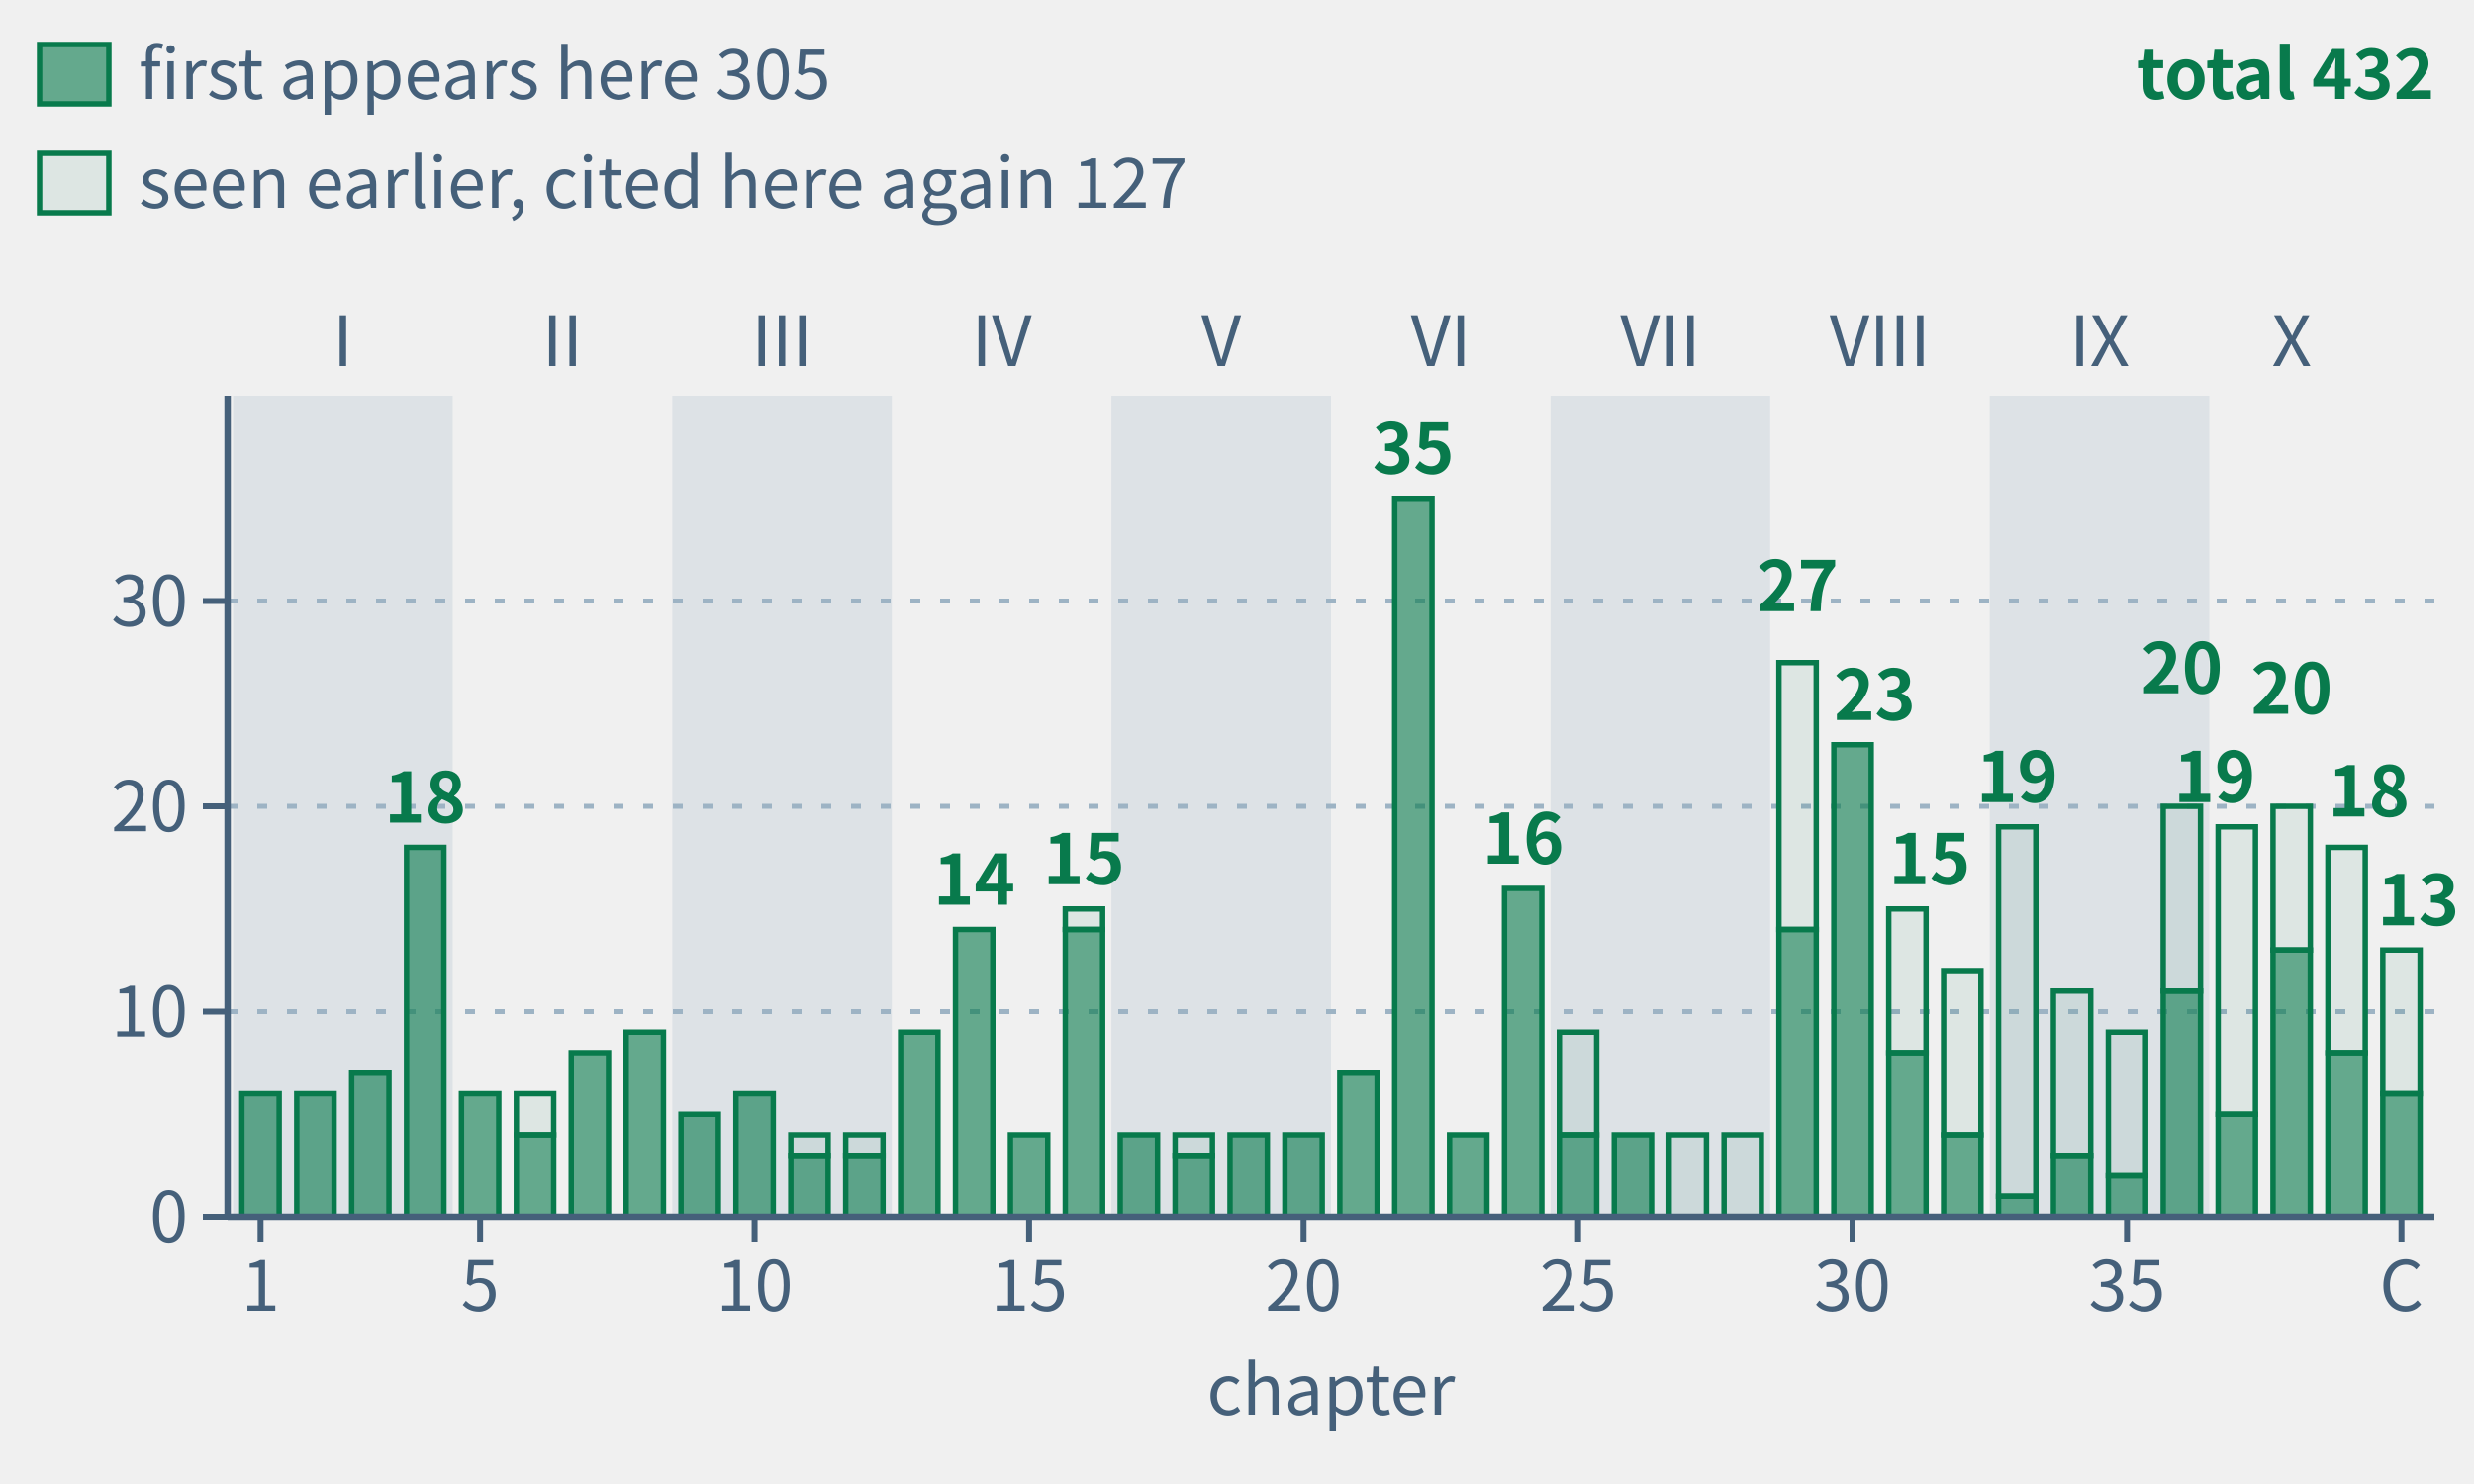
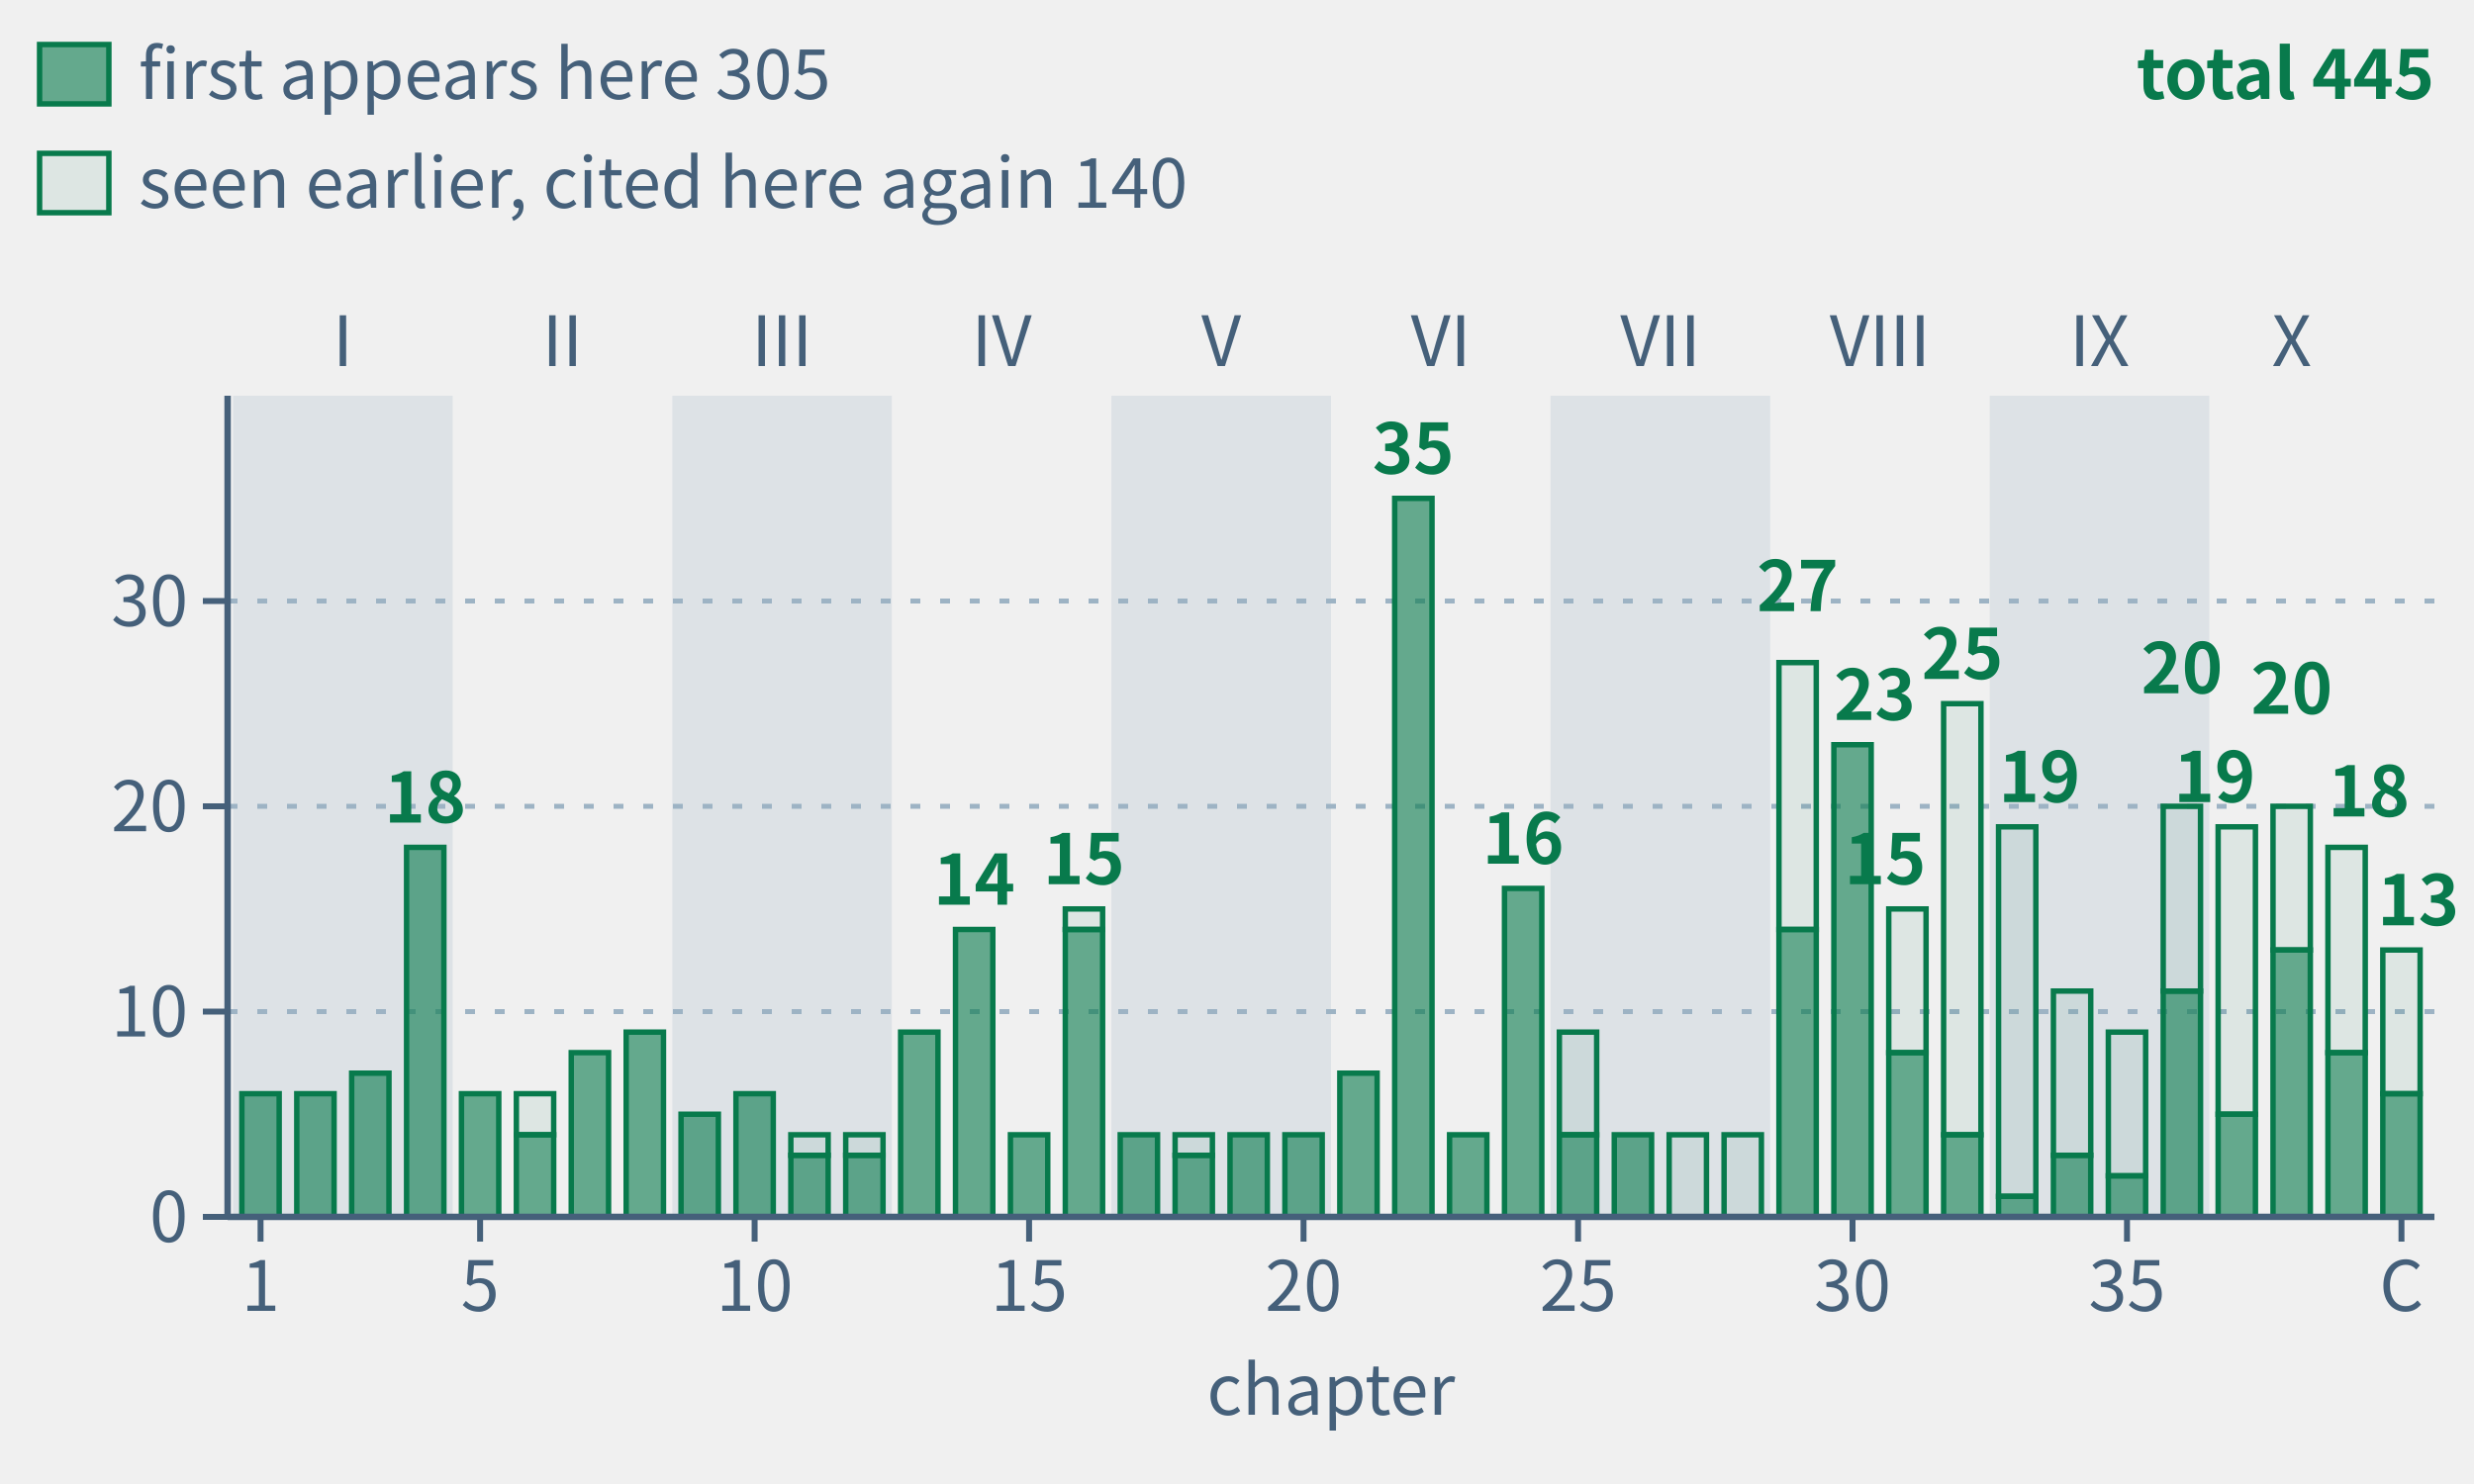
- <svg xmlns="http://www.w3.org/2000/svg" class="tr-fig" data-tr-fig="appc-theorems-by-chapter" data-lang="en" viewBox="0 0 500 300" width="500" height="300" font-family="'Noto Sans SC', 'Noto Sans CJK SC', 'Source Sans 3', 'PingFang SC', 'Microsoft YaHei', system-ui, sans-serif" role="img" aria-label="40 green bars in reading order, grouped by part. Each bar counts distinct frozen theorems cited by environment headers in that main chapter, including child pages. Total 432; solid sections count 305 first appearances, hollow sections 127 seen earlier. Reuse across main chapters counts again.">
+ <svg xmlns="http://www.w3.org/2000/svg" class="tr-fig" data-tr-fig="appc-theorems-by-chapter" data-lang="en" viewBox="0 0 500 300" width="500" height="300" font-family="'Noto Sans SC', 'Noto Sans CJK SC', 'Source Sans 3', 'PingFang SC', 'Microsoft YaHei', system-ui, sans-serif" role="img" aria-label="40 green bars in reading order, grouped by part. Each bar counts distinct frozen theorems cited by environment headers in that main chapter, including child pages. Total 445; solid sections count 305 first appearances, hollow sections 140 seen earlier. Reuse across main chapters counts again.">
  <style>.ts-ink{stroke:#0b1622}.tf-ink{fill:#0b1622}.ts-dim{stroke:#45607a}.tf-dim{fill:#45607a}.ts-faint{stroke:#9db3c4}.tf-faint{fill:#9db3c4}.ts-edge{stroke:#b9d0dd}.tf-edge{fill:#b9d0dd}.ts-hot{stroke:#5f9bb5}.tf-hot{fill:#5f9bb5}.ts-bg{stroke:#ffffff}.tf-bg{fill:#ffffff}.ts-panel{stroke:#eef5f9}.tf-panel{fill:#eef5f9}.ts-sheet{stroke:#f7fbfd}.tf-sheet{fill:#f7fbfd}.ts-cyan{stroke:#007c8a}.tf-cyan{fill:#007c8a}.ts-magenta{stroke:#b0128f}.tf-magenta{fill:#b0128f}.ts-amber{stroke:#946200}.tf-amber{fill:#946200}.ts-violet{stroke:#5a45c8}.tf-violet{fill:#5a45c8}.ts-ok{stroke:#087a4c}.tf-ok{fill:#087a4c}.ts-warn{stroke:#c21f3a}.tf-warn{fill:#c21f3a}.ts-blue{stroke:#1d5fd0}.tf-blue{fill:#1d5fd0}.ts-orange{stroke:#b85410}.tf-orange{fill:#b85410}.ts-sigma{stroke:#28405a}.tf-sigma{fill:#28405a}@media (prefers-color-scheme:dark){.ts-ink{stroke:#d4efff}.tf-ink{fill:#d4efff}.ts-dim{stroke:#6f8ea5}.tf-dim{fill:#6f8ea5}.ts-faint{stroke:#34506a}.tf-faint{fill:#34506a}.ts-edge{stroke:#143049}.tf-edge{fill:#143049}.ts-hot{stroke:#1f5d7c}.tf-hot{fill:#1f5d7c}.ts-bg{stroke:#03060c}.tf-bg{fill:#03060c}.ts-panel{stroke:#07101b}.tf-panel{fill:#07101b}.ts-sheet{stroke:#050c16}.tf-sheet{fill:#050c16}.ts-cyan{stroke:#19f0ff}.tf-cyan{fill:#19f0ff}.ts-magenta{stroke:#ff2fd0}.tf-magenta{fill:#ff2fd0}.ts-amber{stroke:#ffc83d}.tf-amber{fill:#ffc83d}.ts-violet{stroke:#9d8cff}.tf-violet{fill:#9d8cff}.ts-ok{stroke:#46ffb2}.tf-ok{fill:#46ffb2}.ts-warn{stroke:#ff5064}.tf-warn{fill:#ff5064}.ts-blue{stroke:#2a7bff}.tf-blue{fill:#2a7bff}.ts-orange{stroke:#ff8a3c}.tf-orange{fill:#ff8a3c}.ts-sigma{stroke:#cfe3ff}.tf-sigma{fill:#cfe3ff}}</style>
  <rect x="47.11" y="80" width="44.38" height="166" class="tf-faint" fill-opacity="0.22" />
  <text class="tf-dim" x="69.3" y="74" font-size="14" text-anchor="middle">I</text>
  <text class="tf-dim" x="113.68" y="74" font-size="14" text-anchor="middle">II</text>
  <rect x="135.87" y="80" width="44.38" height="166" class="tf-faint" fill-opacity="0.22" />
  <text class="tf-dim" x="158.05" y="74" font-size="14" text-anchor="middle">III</text>
  <text class="tf-dim" x="202.43" y="74" font-size="14" text-anchor="middle">IV</text>
  <rect x="224.62" y="80" width="44.38" height="166" class="tf-faint" fill-opacity="0.22" />
  <text class="tf-dim" x="246.81" y="74" font-size="14" text-anchor="middle">V</text>
  <text class="tf-dim" x="291.19" y="74" font-size="14" text-anchor="middle">VI</text>
  <rect x="313.38" y="80" width="44.38" height="166" class="tf-faint" fill-opacity="0.22" />
  <text class="tf-dim" x="335.57" y="74" font-size="14" text-anchor="middle">VII</text>
  <text class="tf-dim" x="379.95" y="74" font-size="14" text-anchor="middle">VIII</text>
  <rect x="402.13" y="80" width="44.38" height="166" class="tf-faint" fill-opacity="0.22" />
  <text class="tf-dim" x="424.32" y="74" font-size="14" text-anchor="middle">IX</text>
  <text class="tf-dim" x="463.15" y="74" font-size="14" text-anchor="middle">X</text>
  <line x1="46" y1="204.5" x2="492" y2="204.5" class="ts-faint" stroke-width="1" stroke-dasharray="2 4" fill="none" />
  <line x1="46" y1="163" x2="492" y2="163" class="ts-faint" stroke-width="1" stroke-dasharray="2 4" fill="none" />
  <line x1="46" y1="121.5" x2="492" y2="121.5" class="ts-faint" stroke-width="1" stroke-dasharray="2 4" fill="none" />
  <rect x="48.88" y="221.1" width="7.54" height="24.9" class="ts-ok tf-ok" stroke-width="1.1" fill-opacity="0.6" />
  <rect x="59.98" y="221.1" width="7.54" height="24.9" class="ts-ok tf-ok" stroke-width="1.1" fill-opacity="0.6" />
  <rect x="71.07" y="216.95" width="7.54" height="29.05" class="ts-ok tf-ok" stroke-width="1.1" fill-opacity="0.6" />
  <rect x="82.17" y="171.3" width="7.54" height="74.7" class="ts-ok tf-ok" stroke-width="1.1" fill-opacity="0.6" />
  <rect x="93.26" y="221.1" width="7.54" height="24.9" class="ts-ok tf-ok" stroke-width="1.1" fill-opacity="0.6" />
  <rect x="104.36" y="221.1" width="7.54" height="8.3" class="ts-ok tf-ok" stroke-width="1.1" fill-opacity="0.08" />
  <rect x="104.36" y="229.4" width="7.54" height="16.6" class="ts-ok tf-ok" stroke-width="1.1" fill-opacity="0.6" />
  <rect x="115.45" y="212.8" width="7.54" height="33.2" class="ts-ok tf-ok" stroke-width="1.1" fill-opacity="0.6" />
  <rect x="126.55" y="208.65" width="7.54" height="37.35" class="ts-ok tf-ok" stroke-width="1.1" fill-opacity="0.6" />
  <rect x="137.64" y="225.25" width="7.54" height="20.75" class="ts-ok tf-ok" stroke-width="1.1" fill-opacity="0.6" />
  <rect x="148.74" y="221.1" width="7.54" height="24.9" class="ts-ok tf-ok" stroke-width="1.1" fill-opacity="0.6" />
  <rect x="159.83" y="229.4" width="7.54" height="4.15" class="ts-ok tf-ok" stroke-width="1.1" fill-opacity="0.08" />
  <rect x="159.83" y="233.55" width="7.54" height="12.45" class="ts-ok tf-ok" stroke-width="1.1" fill-opacity="0.6" />
  <rect x="170.92" y="229.4" width="7.54" height="4.15" class="ts-ok tf-ok" stroke-width="1.1" fill-opacity="0.08" />
  <rect x="170.92" y="233.55" width="7.54" height="12.45" class="ts-ok tf-ok" stroke-width="1.1" fill-opacity="0.6" />
  <rect x="182.02" y="208.65" width="7.54" height="37.35" class="ts-ok tf-ok" stroke-width="1.1" fill-opacity="0.6" />
  <rect x="193.11" y="187.9" width="7.54" height="58.1" class="ts-ok tf-ok" stroke-width="1.1" fill-opacity="0.6" />
  <rect x="204.21" y="229.4" width="7.54" height="16.6" class="ts-ok tf-ok" stroke-width="1.1" fill-opacity="0.6" />
  <rect x="215.3" y="183.75" width="7.54" height="4.15" class="ts-ok tf-ok" stroke-width="1.1" fill-opacity="0.08" />
  <rect x="215.3" y="187.9" width="7.54" height="58.1" class="ts-ok tf-ok" stroke-width="1.1" fill-opacity="0.6" />
  <rect x="226.4" y="229.4" width="7.54" height="16.6" class="ts-ok tf-ok" stroke-width="1.1" fill-opacity="0.6" />
  <rect x="237.49" y="229.4" width="7.54" height="4.15" class="ts-ok tf-ok" stroke-width="1.1" fill-opacity="0.08" />
  <rect x="237.49" y="233.55" width="7.54" height="12.45" class="ts-ok tf-ok" stroke-width="1.1" fill-opacity="0.6" />
  <rect x="248.59" y="229.4" width="7.54" height="16.6" class="ts-ok tf-ok" stroke-width="1.1" fill-opacity="0.6" />
  <rect x="259.68" y="229.4" width="7.54" height="16.6" class="ts-ok tf-ok" stroke-width="1.1" fill-opacity="0.6" />
  <rect x="270.78" y="216.95" width="7.54" height="29.05" class="ts-ok tf-ok" stroke-width="1.1" fill-opacity="0.6" />
  <rect x="281.87" y="100.75" width="7.54" height="145.25" class="ts-ok tf-ok" stroke-width="1.1" fill-opacity="0.6" />
  <rect x="292.96" y="229.4" width="7.54" height="16.6" class="ts-ok tf-ok" stroke-width="1.1" fill-opacity="0.6" />
  <rect x="304.06" y="179.6" width="7.54" height="66.4" class="ts-ok tf-ok" stroke-width="1.1" fill-opacity="0.6" />
  <rect x="315.15" y="208.65" width="7.54" height="20.75" class="ts-ok tf-ok" stroke-width="1.1" fill-opacity="0.08" />
  <rect x="315.15" y="229.4" width="7.54" height="16.6" class="ts-ok tf-ok" stroke-width="1.1" fill-opacity="0.6" />
  <rect x="326.25" y="229.4" width="7.54" height="16.6" class="ts-ok tf-ok" stroke-width="1.1" fill-opacity="0.6" />
  <rect x="337.34" y="229.4" width="7.54" height="16.6" class="ts-ok tf-ok" stroke-width="1.1" fill-opacity="0.08" />
  <rect x="348.44" y="229.4" width="7.54" height="16.6" class="ts-ok tf-ok" stroke-width="1.1" fill-opacity="0.08" />
  <rect x="359.53" y="133.95" width="7.54" height="53.95" class="ts-ok tf-ok" stroke-width="1.1" fill-opacity="0.08" />
  <rect x="359.53" y="187.9" width="7.54" height="58.1" class="ts-ok tf-ok" stroke-width="1.1" fill-opacity="0.6" />
  <rect x="370.63" y="150.55" width="7.54" height="95.45" class="ts-ok tf-ok" stroke-width="1.1" fill-opacity="0.6" />
  <rect x="381.72" y="183.75" width="7.54" height="29.05" class="ts-ok tf-ok" stroke-width="1.1" fill-opacity="0.08" />
  <rect x="381.72" y="212.8" width="7.54" height="33.2" class="ts-ok tf-ok" stroke-width="1.1" fill-opacity="0.6" />
-   <rect x="392.81" y="196.2" width="7.54" height="33.2" class="ts-ok tf-ok" stroke-width="1.1" fill-opacity="0.08" />
+   <rect x="392.81" y="142.25" width="7.54" height="87.15" class="ts-ok tf-ok" stroke-width="1.1" fill-opacity="0.08" />
  <rect x="392.81" y="229.4" width="7.54" height="16.6" class="ts-ok tf-ok" stroke-width="1.1" fill-opacity="0.6" />
  <rect x="403.91" y="167.15" width="7.54" height="74.7" class="ts-ok tf-ok" stroke-width="1.1" fill-opacity="0.08" />
  <rect x="403.91" y="241.85" width="7.54" height="4.15" class="ts-ok tf-ok" stroke-width="1.1" fill-opacity="0.6" />
  <rect x="415" y="200.35" width="7.54" height="33.2" class="ts-ok tf-ok" stroke-width="1.1" fill-opacity="0.08" />
  <rect x="415" y="233.55" width="7.54" height="12.45" class="ts-ok tf-ok" stroke-width="1.1" fill-opacity="0.6" />
  <rect x="426.1" y="208.65" width="7.54" height="29.05" class="ts-ok tf-ok" stroke-width="1.1" fill-opacity="0.08" />
  <rect x="426.1" y="237.7" width="7.54" height="8.3" class="ts-ok tf-ok" stroke-width="1.1" fill-opacity="0.6" />
  <rect x="437.19" y="163" width="7.54" height="37.35" class="ts-ok tf-ok" stroke-width="1.1" fill-opacity="0.08" />
  <rect x="437.19" y="200.35" width="7.54" height="45.65" class="ts-ok tf-ok" stroke-width="1.1" fill-opacity="0.6" />
  <rect x="448.29" y="167.15" width="7.54" height="58.1" class="ts-ok tf-ok" stroke-width="1.1" fill-opacity="0.08" />
  <rect x="448.29" y="225.25" width="7.54" height="20.75" class="ts-ok tf-ok" stroke-width="1.1" fill-opacity="0.6" />
  <rect x="459.38" y="163" width="7.54" height="29.05" class="ts-ok tf-ok" stroke-width="1.1" fill-opacity="0.08" />
  <rect x="459.38" y="192.05" width="7.54" height="53.95" class="ts-ok tf-ok" stroke-width="1.1" fill-opacity="0.6" />
  <rect x="470.48" y="171.3" width="7.54" height="41.5" class="ts-ok tf-ok" stroke-width="1.1" fill-opacity="0.08" />
  <rect x="470.48" y="212.8" width="7.54" height="33.2" class="ts-ok tf-ok" stroke-width="1.1" fill-opacity="0.6" />
  <rect x="481.57" y="192.05" width="7.54" height="29.05" class="ts-ok tf-ok" stroke-width="1.1" fill-opacity="0.08" />
  <rect x="481.57" y="221.1" width="7.54" height="24.9" class="ts-ok tf-ok" stroke-width="1.1" fill-opacity="0.6" />
  <text class="tf-ok" x="85.94" y="166.3" font-size="14" text-anchor="middle" font-weight="600">18</text>
  <text class="tf-ok" x="196.89" y="182.9" font-size="14" text-anchor="middle" font-weight="600">14</text>
  <text class="tf-ok" x="219.07" y="178.75" font-size="14" text-anchor="middle" font-weight="600">15</text>
  <text class="tf-ok" x="285.64" y="95.75" font-size="14" text-anchor="middle" font-weight="600">35</text>
  <text class="tf-ok" x="307.83" y="174.6" font-size="14" text-anchor="middle" font-weight="600">16</text>
  <text class="tf-ok" x="363.3" y="123.55" font-size="14" text-anchor="middle" font-weight="600">27</text>
  <text class="tf-ok" x="370.63" y="145.55" font-size="14" font-weight="600">23</text>
-   <text class="tf-ok" x="381.72" y="178.75" font-size="14" font-weight="600">15</text>
-   <text class="tf-ok" x="407.68" y="162.15" font-size="14" text-anchor="middle" font-weight="600">19</text>
+   <text class="tf-ok" x="389.26" y="178.75" font-size="14" text-anchor="end" font-weight="600">15</text>
+   <text class="tf-ok" x="396.59" y="137.25" font-size="14" text-anchor="middle" font-weight="600">25</text>
+   <text class="tf-ok" x="403.91" y="162.15" font-size="14" font-weight="600">19</text>
  <text class="tf-ok" x="440.97" y="140.15" font-size="14" text-anchor="middle" font-weight="600">20</text>
  <text class="tf-ok" x="455.83" y="162.15" font-size="14" text-anchor="end" font-weight="600">19</text>
  <text class="tf-ok" x="463.15" y="144.3" font-size="14" text-anchor="middle" font-weight="600">20</text>
  <text class="tf-ok" x="470.48" y="165.05" font-size="14" font-weight="600">18</text>
  <text class="tf-ok" x="497" y="187.05" font-size="14" text-anchor="end" font-weight="600">13</text>
  <line x1="46" y1="246" x2="492" y2="246" class="ts-dim" stroke-width="1.3" fill="none" />
  <line x1="52.66" y1="246" x2="52.66" y2="251" class="ts-dim" stroke-width="1.2" fill="none" />
  <text class="tf-dim" x="52.66" y="265" font-size="14" text-anchor="middle">1</text>
  <line x1="97.03" y1="246" x2="97.03" y2="251" class="ts-dim" stroke-width="1.2" fill="none" />
  <text class="tf-dim" x="97.03" y="265" font-size="14" text-anchor="middle">5</text>
  <line x1="152.51" y1="246" x2="152.51" y2="251" class="ts-dim" stroke-width="1.2" fill="none" />
  <text class="tf-dim" x="152.51" y="265" font-size="14" text-anchor="middle">10</text>
  <line x1="207.98" y1="246" x2="207.98" y2="251" class="ts-dim" stroke-width="1.2" fill="none" />
  <text class="tf-dim" x="207.98" y="265" font-size="14" text-anchor="middle">15</text>
  <line x1="263.45" y1="246" x2="263.45" y2="251" class="ts-dim" stroke-width="1.2" fill="none" />
  <text class="tf-dim" x="263.45" y="265" font-size="14" text-anchor="middle">20</text>
  <line x1="318.93" y1="246" x2="318.93" y2="251" class="ts-dim" stroke-width="1.2" fill="none" />
  <text class="tf-dim" x="318.93" y="265" font-size="14" text-anchor="middle">25</text>
  <line x1="374.4" y1="246" x2="374.4" y2="251" class="ts-dim" stroke-width="1.2" fill="none" />
  <text class="tf-dim" x="374.4" y="265" font-size="14" text-anchor="middle">30</text>
  <line x1="429.87" y1="246" x2="429.87" y2="251" class="ts-dim" stroke-width="1.2" fill="none" />
  <text class="tf-dim" x="429.87" y="265" font-size="14" text-anchor="middle">35</text>
  <line x1="485.34" y1="246" x2="485.34" y2="251" class="ts-dim" stroke-width="1.2" fill="none" />
  <text class="tf-dim" x="485.34" y="265" font-size="14" text-anchor="middle">C</text>
  <text class="tf-dim" x="269" y="286" font-size="14" text-anchor="middle">chapter</text>
  <line x1="46" y1="80" x2="46" y2="246" class="ts-dim" stroke-width="1.3" fill="none" />
  <line x1="41" y1="246" x2="46" y2="246" class="ts-dim" stroke-width="1.2" fill="none" />
  <text class="tf-dim" x="38" y="251.04" font-size="14" text-anchor="end">0</text>
  <line x1="41" y1="204.5" x2="46" y2="204.5" class="ts-dim" stroke-width="1.2" fill="none" />
  <text class="tf-dim" x="38" y="209.54" font-size="14" text-anchor="end">10</text>
  <line x1="41" y1="163" x2="46" y2="163" class="ts-dim" stroke-width="1.2" fill="none" />
  <text class="tf-dim" x="38" y="168.04" font-size="14" text-anchor="end">20</text>
  <line x1="41" y1="121.5" x2="46" y2="121.5" class="ts-dim" stroke-width="1.2" fill="none" />
  <text class="tf-dim" x="38" y="126.54" font-size="14" text-anchor="end">30</text>
  <rect x="8" y="9" width="14" height="12" class="ts-ok tf-ok" stroke-width="1.1" fill-opacity="0.6" />
  <text class="tf-dim" x="28" y="20" font-size="14">first appears here 305</text>
  <rect x="8" y="31" width="14" height="12" class="ts-ok tf-ok" stroke-width="1.1" fill-opacity="0.08" />
-   <text class="tf-dim" x="28" y="42" font-size="14">seen earlier, cited here again 127</text>
-   <text class="tf-ok" x="492" y="20" font-size="14" text-anchor="end" font-weight="600">total 432</text>
+   <text class="tf-dim" x="28" y="42" font-size="14">seen earlier, cited here again 140</text>
+   <text class="tf-ok" x="492" y="20" font-size="14" text-anchor="end" font-weight="600">total 445</text>
</svg>
